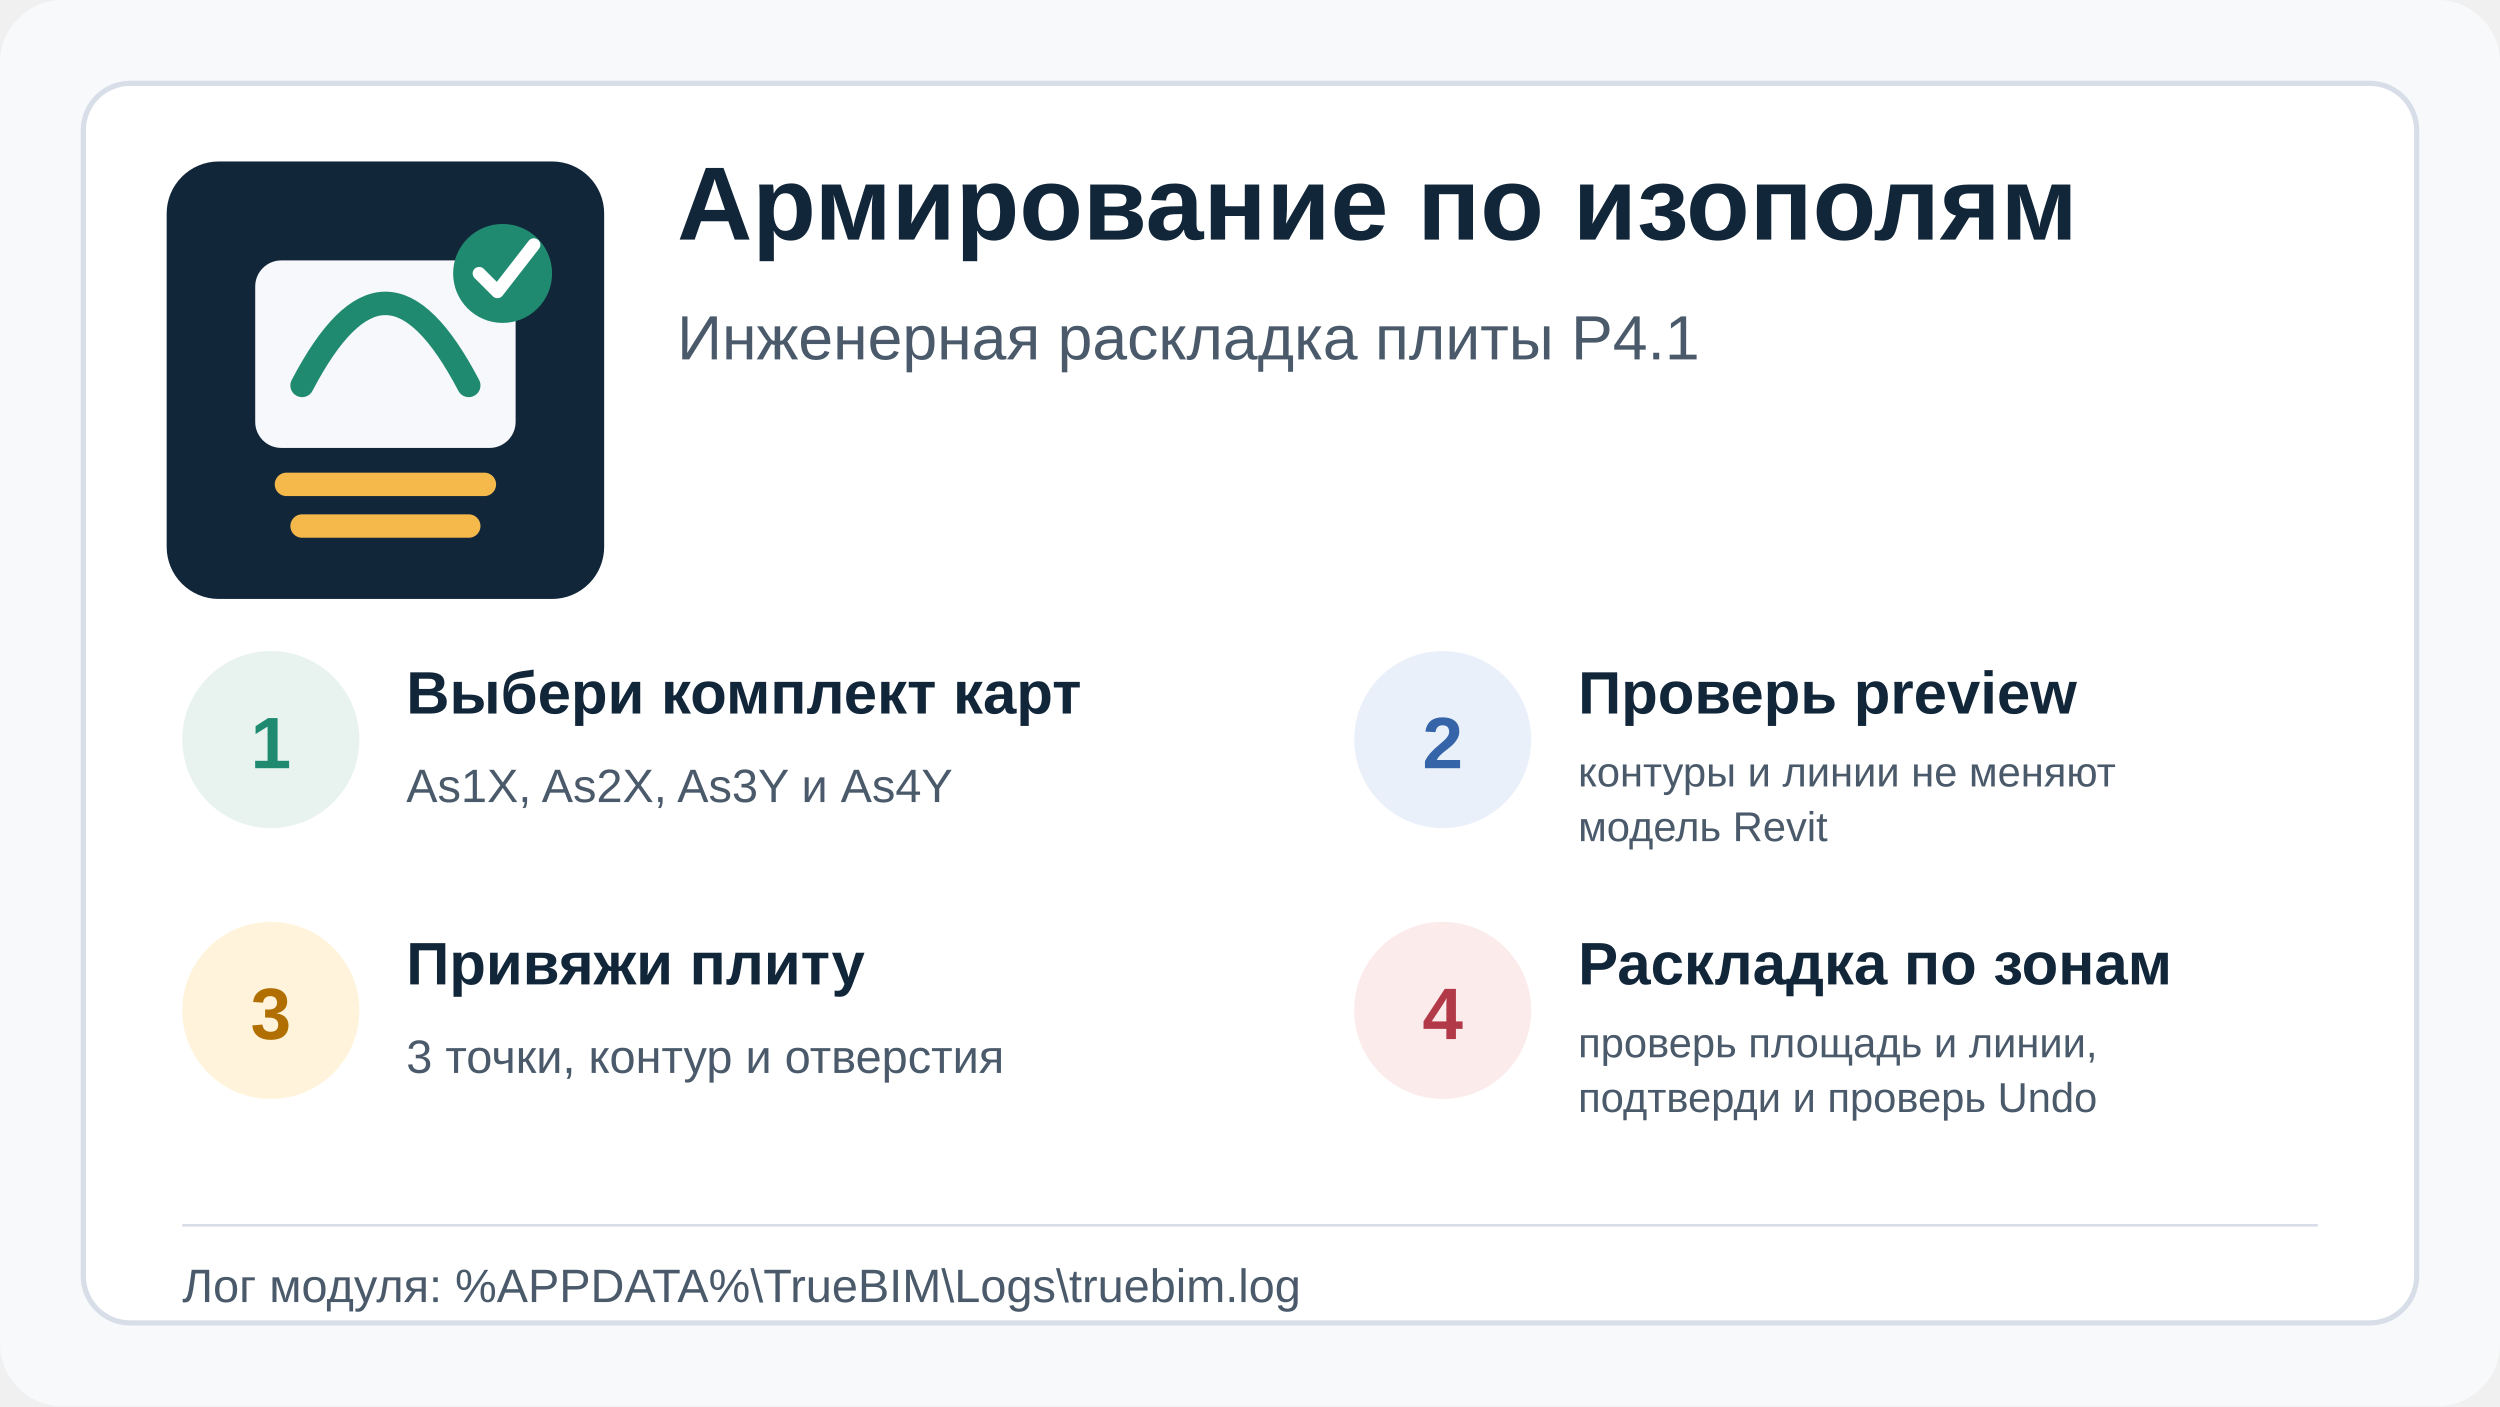
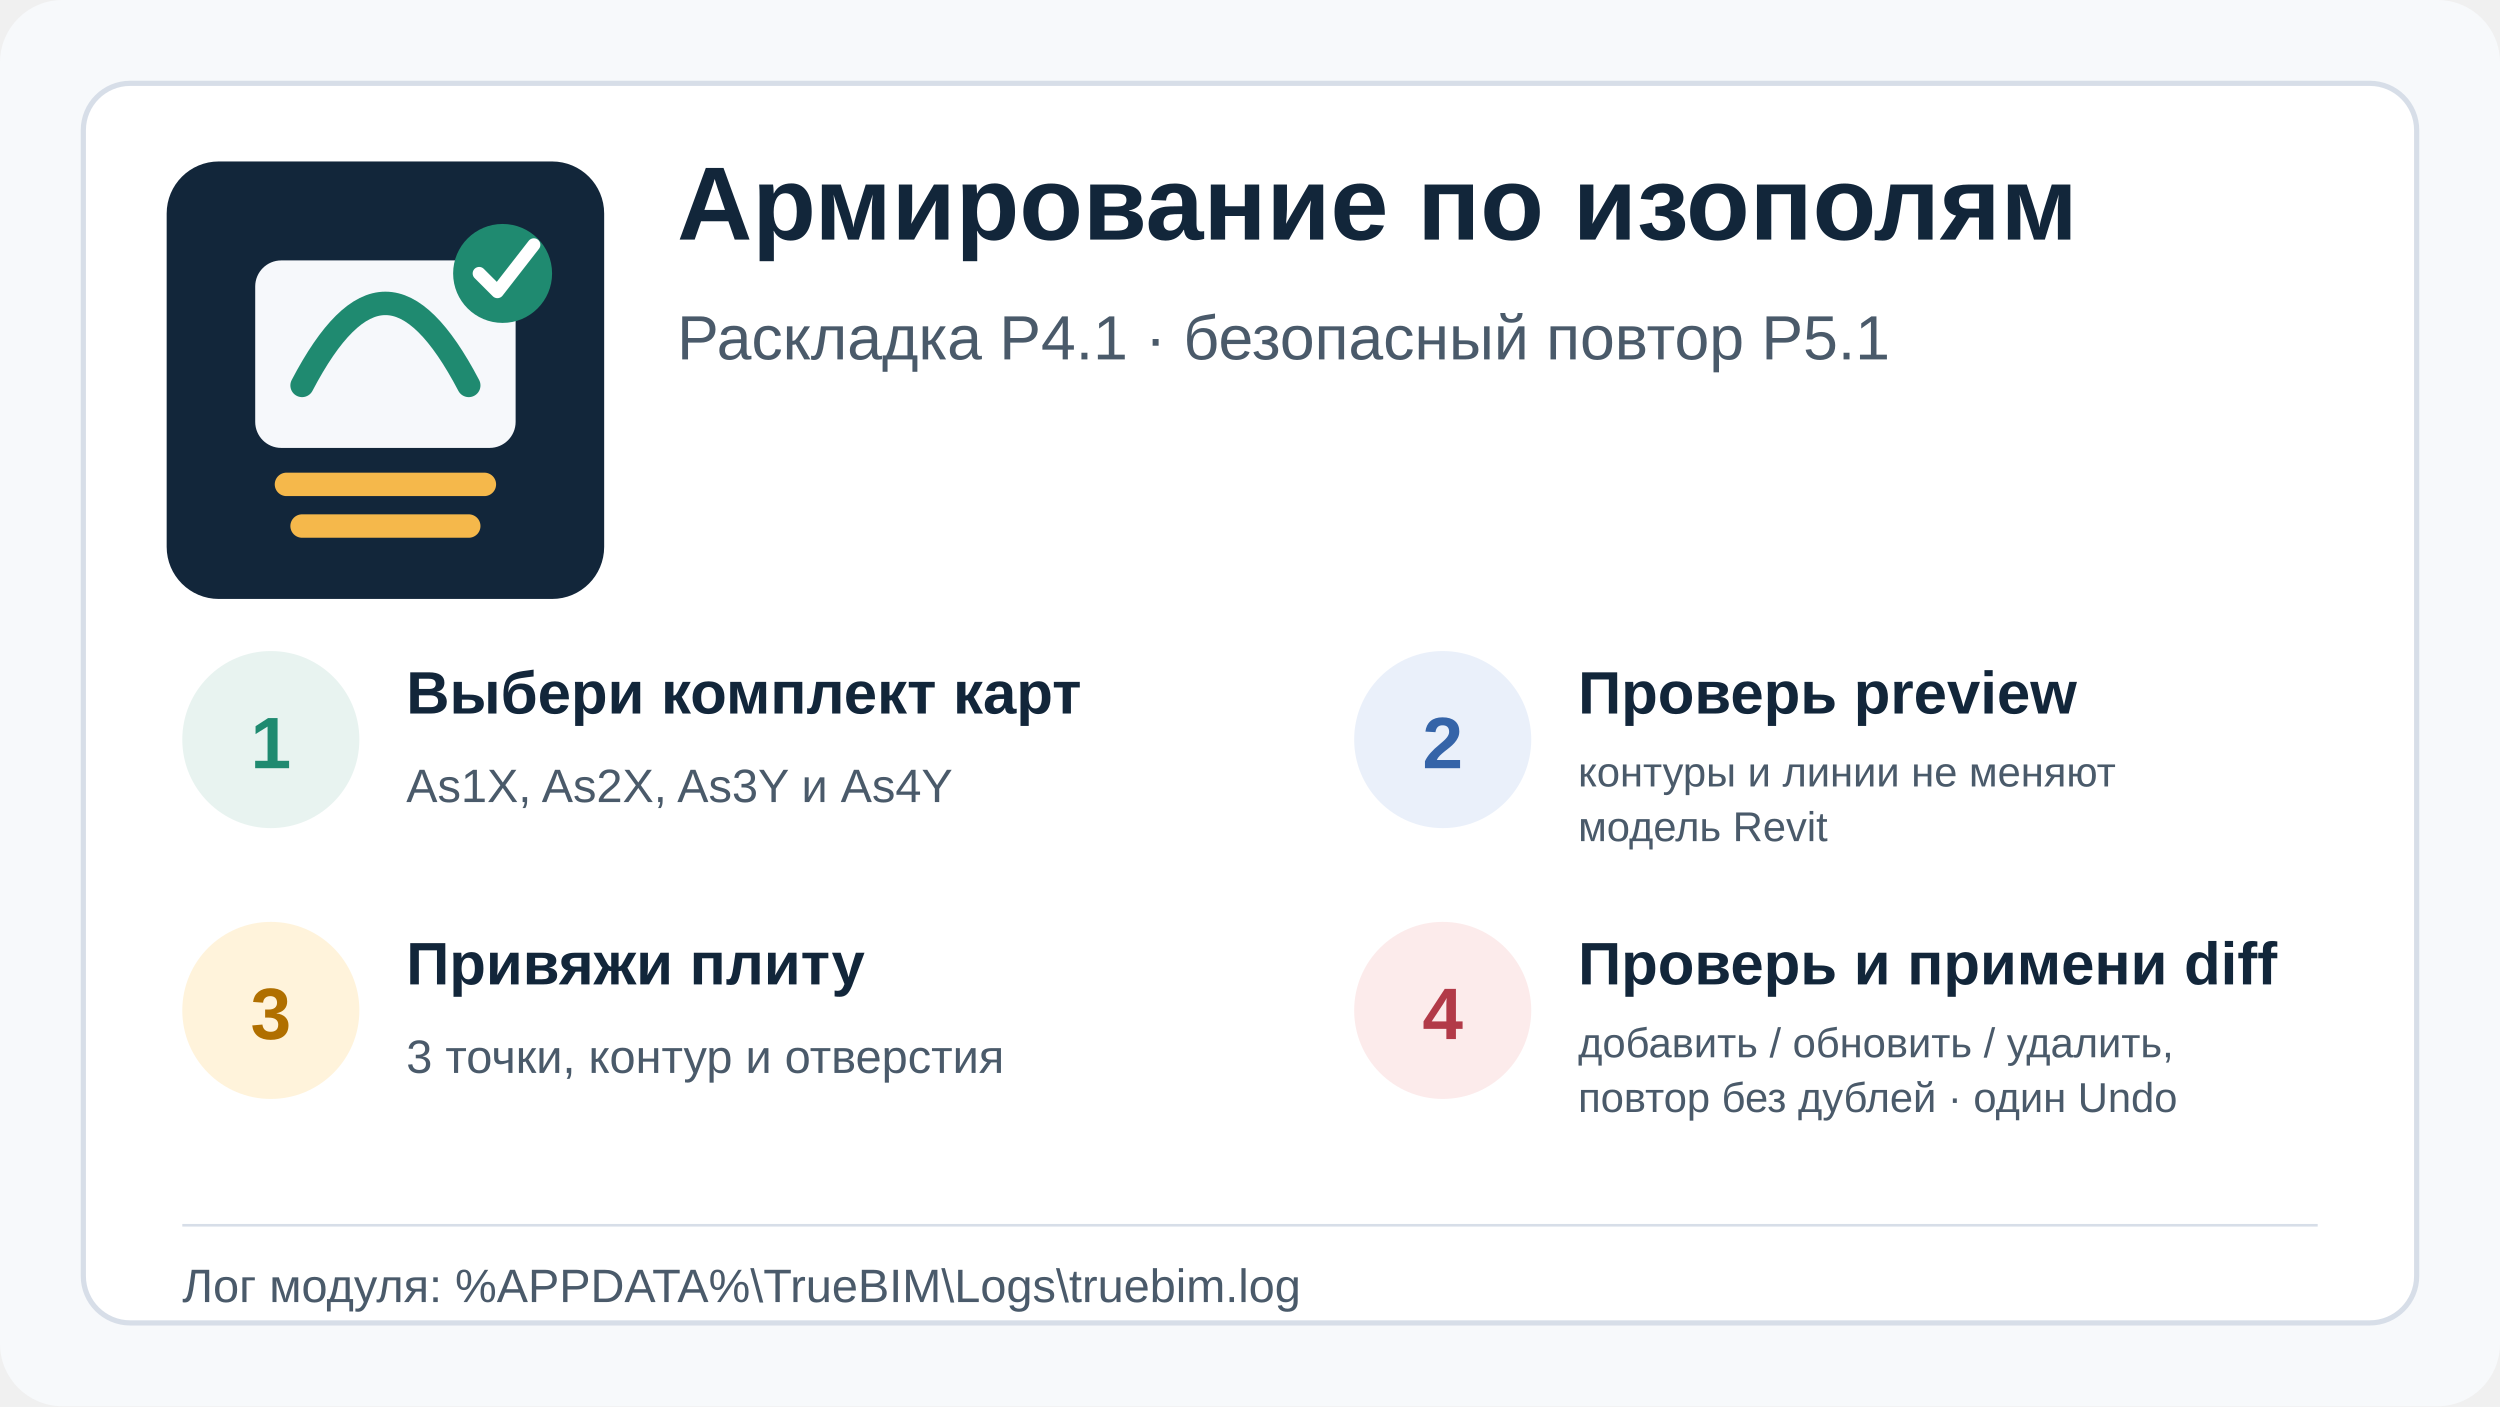
<svg xmlns="http://www.w3.org/2000/svg" width="960" height="540" viewBox="0 0 960 540" role="img" aria-labelledby="title desc">
  <rect width="960" height="540" rx="24" fill="#F7F9FB" />
  <rect x="32" y="32" width="896" height="476" rx="18" fill="#FFFFFF" stroke="#D7DEE8" stroke-width="2" />
  <g transform="translate(64 62)">
    <rect x="0" y="0" width="168" height="168" rx="20" fill="#12263A" />
    <rect x="34" y="38" width="100" height="72" rx="10" fill="#F6F8FB" />
    <path d="M52 86c22-42 42-42 64 0" fill="none" stroke="#1F8A70" stroke-width="9" stroke-linecap="round" />
    <path d="M46 124h76M52 140h64" stroke="#F5B84B" stroke-width="9" stroke-linecap="round" />
    <circle cx="129" cy="43" r="19" fill="#1F8A70" />
    <path d="M120 43l7 7 14-18" fill="none" stroke="#FFFFFF" stroke-width="5" stroke-linecap="round" stroke-linejoin="round" />
  </g>
  <text x="260" y="92" fill="#12263A" font-family="Segoe UI, Arial, sans-serif" font-size="40" font-weight="700">Армирование по изополям</text>
-   <text x="260" y="138" fill="#4A5A6A" font-family="Segoe UI, Arial, sans-serif" font-size="24">Инженерная раскладка плиты P4.1</text>
+   <text x="260" y="138" fill="#4A5A6A" font-family="Segoe UI, Arial, sans-serif" font-size="24">Раскладка P4.1 · безопасный повтор P5.1</text>
  <g font-family="Segoe UI, Arial, sans-serif">
    <g transform="translate(70 250)">
      <circle cx="34" cy="34" r="34" fill="#E8F3F0" />
      <text x="34" y="45" text-anchor="middle" fill="#1F8A70" font-size="28" font-weight="700">1</text>
      <text x="86" y="24" fill="#12263A" font-size="23" font-weight="700">Выбери комплект карт</text>
      <text x="86" y="58" fill="#4A5A6A" font-size="18">As1X, As2X, As3Y и As4Y</text>
    </g>
    <g transform="translate(520 250)">
      <circle cx="34" cy="34" r="34" fill="#EAF0FA" />
      <text x="34" y="45" text-anchor="middle" fill="#3564A8" font-size="28" font-weight="700">2</text>
      <text x="86" y="24" fill="#12263A" font-size="23" font-weight="700">Проверь preview</text>
      <text x="86" y="52" fill="#4A5A6A" font-size="16">
        <tspan x="86" dy="0">контуры и линии не меняют</tspan>
        <tspan x="86" dy="21">модель Revit</tspan>
      </text>
    </g>
    <g transform="translate(70 354)">
      <circle cx="34" cy="34" r="34" fill="#FFF3DB" />
      <text x="34" y="45" text-anchor="middle" fill="#B06F00" font-size="28" font-weight="700">3</text>
      <text x="86" y="24" fill="#12263A" font-size="23" font-weight="700">Привяжи плиту</text>
      <text x="86" y="58" fill="#4A5A6A" font-size="18">3 точки, контур и отверстия</text>
    </g>
    <g transform="translate(520 354)">
      <circle cx="34" cy="34" r="34" fill="#FCEBEB" />
      <text x="34" y="45" text-anchor="middle" fill="#B23A48" font-size="28" font-weight="700">4</text>
-       <text x="86" y="24" fill="#12263A" font-size="23" font-weight="700">Раскладка по зонам</text>
+       <text x="86" y="24" fill="#12263A" font-size="23" font-weight="700">Проверь и примени diff</text>
      <text x="86" y="52" fill="#4A5A6A" font-size="16">
-         <tspan x="86" dy="0">проверь площадь и линии,</tspan>
-         <tspan x="86" dy="21">подтверди и проверь Undo</tspan>
+         <tspan x="86" dy="0">добавить / обновить / удалить,</tspan>
+         <tspan x="86" dy="21">повтор без дублей · один Undo</tspan>
      </text>
    </g>
  </g>
  <rect x="70" y="470" width="820" height="1" fill="#D7DEE8" />
  <text x="70" y="500" fill="#4A5A6A" font-family="Segoe UI, Arial, sans-serif" font-size="18">Лог модуля: %APPDATA%\TrueBIM\Logs\truebim.log</text>
</svg>
